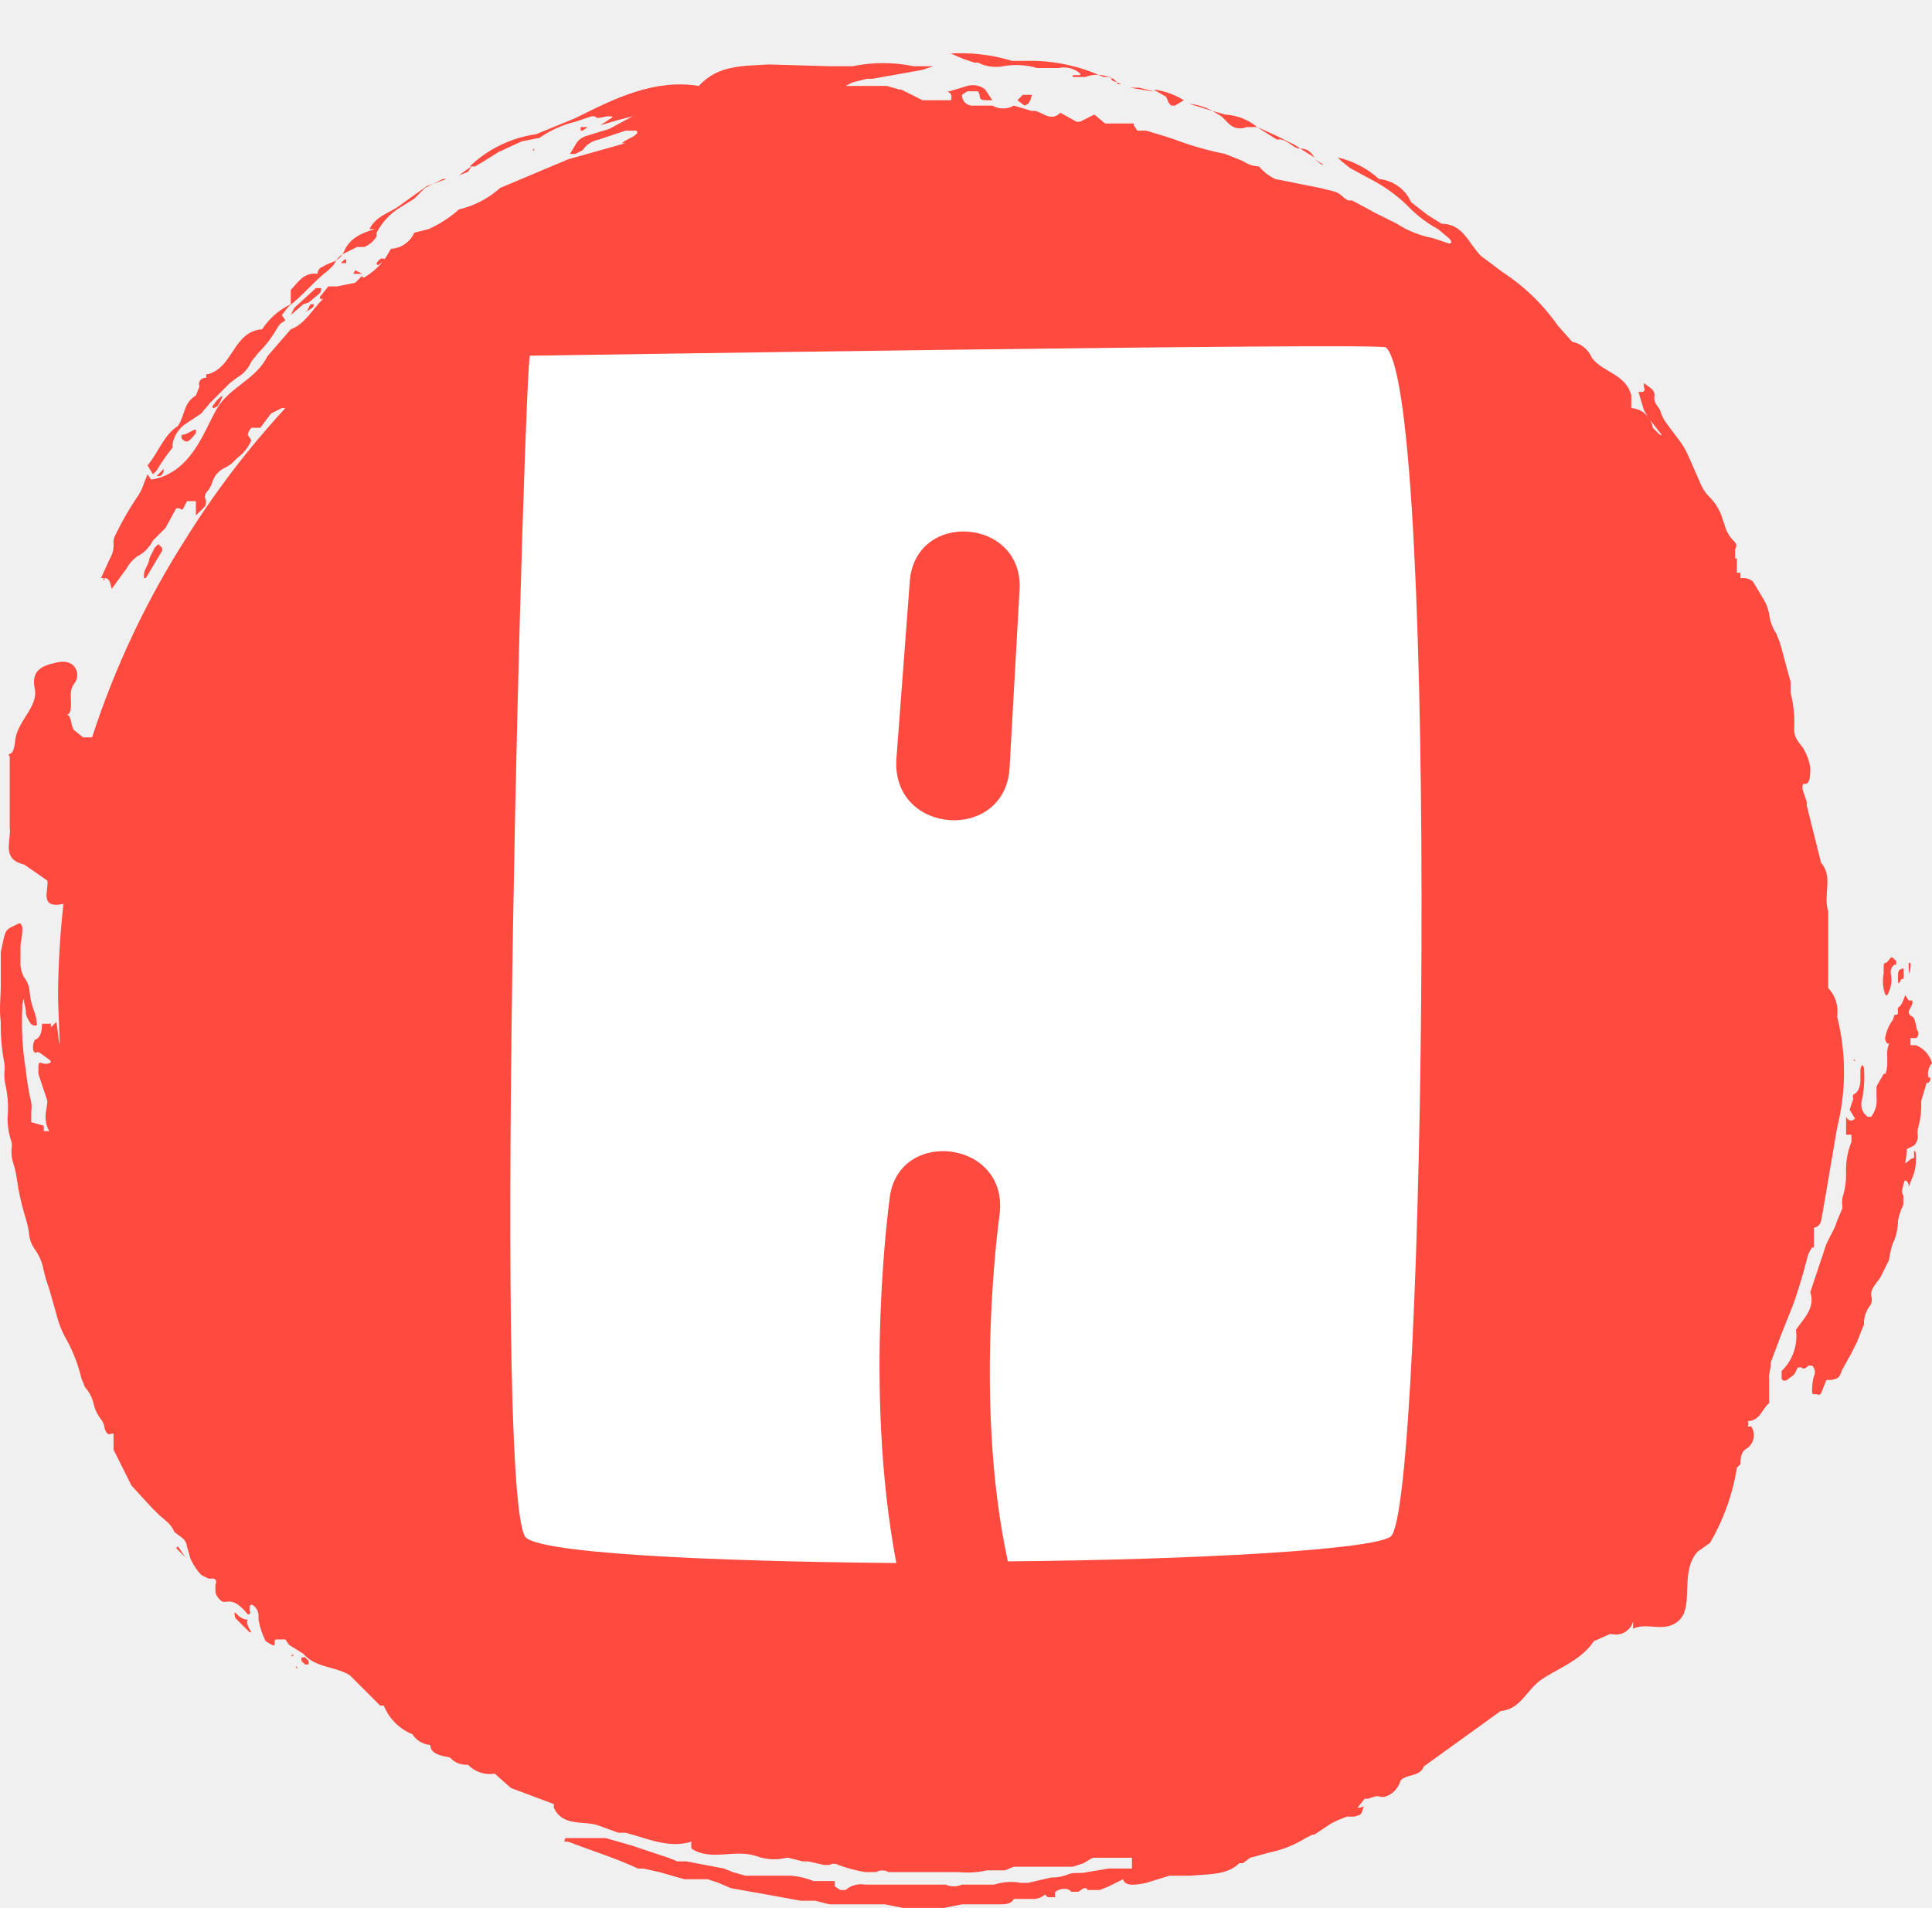
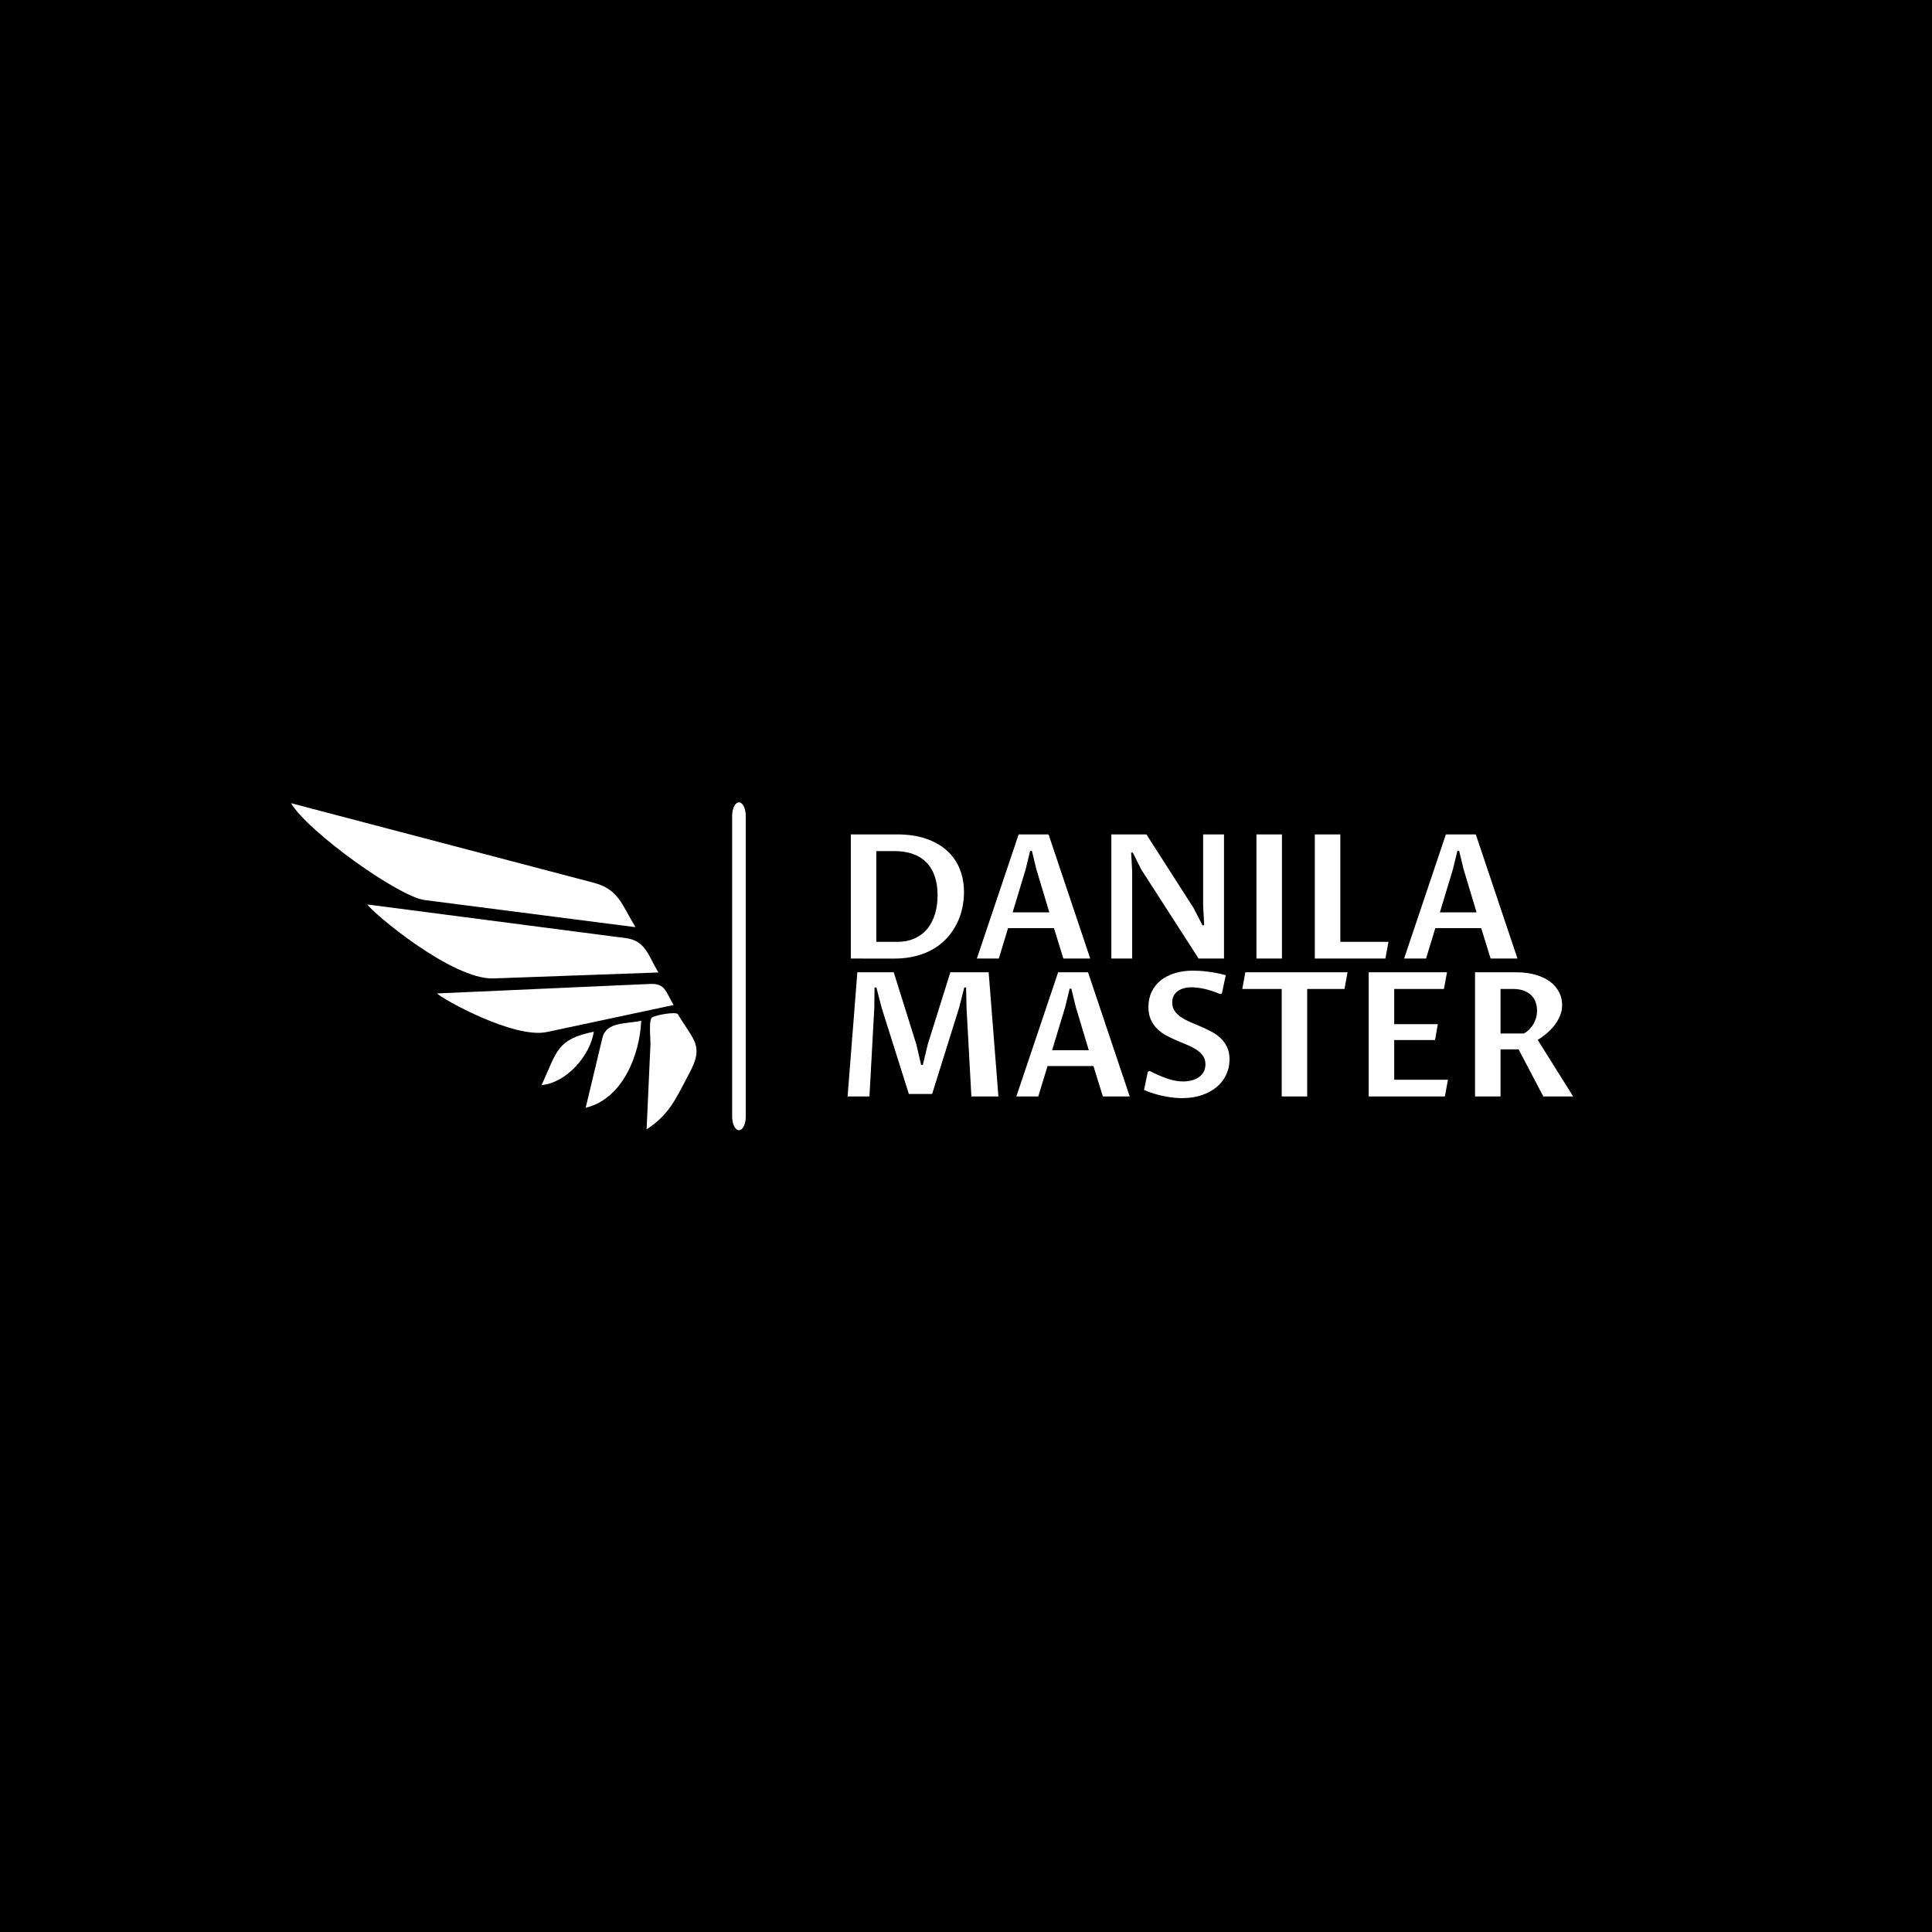
- <svg xmlns="http://www.w3.org/2000/svg" width="308.761" height="304.916" viewBox="0 0 106.008 104.687" class="css-1j8o68f" version="1.1" id="svg23">
-   <defs id="SvgjsDefs2684" />
-   <g id="SvgjsG2685" featurekey="rootContainer" transform="matrix(0.9820593,0,0,0.9820593,-0.05456052,0)" fill="#ff4a3f">
-     <g id="g17">
-       <path d="M19.8 15.3h.5l-.4-.2zm.5.1zm.8-.7c0 .1 0 .1.1.1l.4-.3c-.2-.1-.3-.1-.5.2zm.4-.2zm-4.1 2.3zm-.2.6l.3-.2c.1-.1.1-.2.1-.2h-.2l-.2.4c-.1-.1-.1 0 0 0zm2.2-2.9h-.1l-.2.2h.3zm-2.1 2.4l.6-.5c.1-.1.1-.2.1-.3h-.3l-1.2 1.1-.2.4.7-.6zm-1.1.8z" id="path3" />
-       <path d="M9.7 25v-.2a1.7 1.7 0 0 1 .7-1.1l.9-.6.5-.6.7-.7.4-.4.4-.3a1.9 1.9 0 0 0 .8-.9l.4-.5a5.9 5.9 0 0 0 1-1.3l.2-.3.3-.2-.2-.3.4-.5c.8-.6 1.4-1.4 2.2-2l.3-.3a1.4 1.4 0 0 1 .5-.6l.8-.4h.4a1.4 1.4 0 0 0 .7-.6V13a3.5 3.5 0 0 1 1.3-1.4l.8-.5.2-.2.4-.4 1-.5h.2l-1.1.4-1.4 1c-.6.5-1.4.6-1.8 1.4h.3c-.7.2-1.4.5-1.7 1.2s-.8.6-1.2.9a.4.4 0 0 0-.3.4c-.8-.1-1.1.5-1.5.9v.8a3.9 3.9 0 0 0-1.6 1.4c-1.6.1-1.6 2.1-3 2.5h-.1a.2.2 0 0 0 0 .2c-.3 0-.5.2-.4.5l-.2.5c-.7.4-.6 1.1-1 1.7-.8.5-1.1 1.5-1.7 2.2l.3.5.2-.2a11.6 11.6 0 0 1 .9-1.3zM53.9 3.3l.6.2h.2a2.2 2.2 0 0 0 1.4.2 4.1 4.1 0 0 1 1.9.1h1.2a1.4 1.4 0 0 1 1.2.3.1.1 0 0 1 0 .1H60a.1.1 0 0 0 0 .1h.7a1.8 1.8 0 0 1 1.3 0c.2 0 .1.1.2.2l.5.2h-.2c-.2-.4-.5-.4-.8-.4a9.7 9.7 0 0 0-4.3-.9h-.8A9.8 9.8 0 0 0 53 3h.2zm7.3 3.1zM50.3 4.7zm10.9 1.7h.2-.2zM19 14.7zm32.1-10zm17.6 2.2a.9.9 0 0 0 1 .2h.6a3.1 3.1 0 0 0-1.8-.7l-.7-.2.5.3zm-3.4-1.3c0 .1.1.2.2.3h.2l.5-.3a4.2 4.2 0 0 0-1.7-.6l.7.4zm7.4 2.7l.8.5c-.2-.3-.4-.5-.8-.5z" id="path5" />
-       <path d="M99 76.1l.6-1.6.6-1.5c.2-.5.6-1.8.8-2.6a1.7 1.7 0 0 1 .3-.7h.1v-1.1c.5-.1.4-.6.5-.9l.8-4.7a12.7 12.7 0 0 0 0-6.2 1.9 1.9 0 0 0-.5-1.6v-4.3c-.3-.9.3-1.9-.4-2.7L101 45a.4.4 0 0 0 0-.2l-.2-.6a.5.5 0 0 1 0-.4h.1c.3 0 .3-.5.3-.9a3 3 0 0 0-.4-1.1l-.3-.4a1.1 1.1 0 0 1-.2-.7 6.7 6.7 0 0 0-.2-2v-.6c-.2-.7-.4-1.5-.6-2.2l-.2-.5a2.5 2.5 0 0 1-.4-1.1 2.5 2.5 0 0 0-.3-.8l-.6-1a.8.8 0 0 0-.6-.2h-.1V32h-.2v-.8H97V31a.4.4 0 0 0 0-.1v-.2c.1-.2.1-.3-.1-.5a1.8 1.8 0 0 1-.4-.6l-.2-.6a2.9 2.9 0 0 0-.7-1.2 2.2 2.2 0 0 1-.5-.7l-.7-1.6a4.3 4.3 0 0 0-.6-1l-.6-.8a2.4 2.4 0 0 1-.4-.8l-.2-.3a.6.6 0 0 1-.1-.5.5.5 0 0 0-.2-.4l-.4-.3v.2c.1.2 0 .3-.1.3h-.2l.3 1 .3.5.7.9h-.1l-.2-.2-.2-.2a1.3 1.3 0 0 0-1.2-1.1v-.7c-.3-1.2-1.6-1.3-2.2-2.1a1.5 1.5 0 0 0-1.1-.9l-.8-.9a11.3 11.3 0 0 0-3.1-3l-.8-.6-.4-.3c-.7-.7-1-1.8-2.2-1.8l-.8-.5-.9-.7a2.2 2.2 0 0 0-1.8-1.3 5.1 5.1 0 0 0-2.3-1.2l.2.2.5.4 1.3.7a8.5 8.5 0 0 1 2.1 1.6 6.8 6.8 0 0 0 1.5 1.1l.6.5c.1.1.2.2.1.3H81l-.9-.3a5.6 5.6 0 0 1-2-.8l-1.2-.6-1.3-.7h-.2c-.3-.1-.4-.4-.8-.5l-.8-.2-2.5-.5a2.6 2.6 0 0 1-.9-.7 1.7 1.7 0 0 1-.9-.3l-1-.4a18.1 18.1 0 0 1-2.8-.8l-.6-.2-1-.3h-.5l-.2-.3v-.1h-1.6l-.6-.5-.4.2-.4.2h-.2l-.9-.5c-.6.6-1.1-.2-1.6-.1l-1-.3a1.2 1.2 0 0 1-1.2 0h-1.2a.6.6 0 0 1-.5-.6l.3-.2h.6a.7.7 0 0 1 .1.3c0 .2.2.2.5.2h.2l-.4-.6a1.1 1.1 0 0 0-1-.2l-1 .3H53c.3.2.2.3.2.5h-1.6l-.4-.2-.8-.4h-.1l-.7-.2h-2.3l.4-.2.8-.2h.3l1.7-.3 1.1-.2.6-.2h-1.1a8.4 8.4 0 0 0-3.4 0h-1.3L43 3.6c-1.4.1-2.8 0-3.9 1.2-2.5-.4-4.7.7-6.9 1.8l-2.2.9a6.7 6.7 0 0 0-3.7 1.8h.3l.5-.3.8-.5 1.3-.6 1-.2a6 6 0 0 1 2-.9l.9-.3h.2c.1.2.5 0 .7 0h.2c.1 0 .1.1 0 .1l-.6.4 1-.3.8-.2-1.3.7-1.3.4a1 1 0 0 0-.6.5l-.3.5h.3l.4-.2a1.4 1.4 0 0 1 .9-.6l1.5-.5h.5a.1.1 0 0 1 .1.2c-.2.2-.6.3-.8.5h.2l-3.2.9-3.8 1.6a5.2 5.2 0 0 1-2.3 1.2 6.6 6.6 0 0 1-1.7 1.1l-.8.2a1.5 1.5 0 0 1-1.3.9l-.3.5a3.7 3.7 0 0 1-1.2 1.1h-.1v-.1l-.2.2-.2.2-1 .2h-.5l-.4.5c-.1.1-.1.2 0 .2h.1c-.6.6-1 1.4-1.8 1.7L15 19.9c-.6 1.2-1.8 1.6-2.6 2.6s-1.4 3.9-3.9 4.3l-.2-.3-.2.5a2.7 2.7 0 0 1-.4.8 16.9 16.9 0 0 0-1.2 2.1.8.8 0 0 0-.1.5 1.4 1.4 0 0 1-.2.8l-.5 1.1h.2c.3 0 .3.3.4.6l.8-1.1a2.2 2.2 0 0 1 .6-.7 2 2 0 0 0 .9-.9l.3-.3.4-.4.6-1.1h.2c.1.1.1.1.2 0l.2-.4h.5v.8l.5-.5a.5.5 0 0 0 0-.5.4.4 0 0 1 .1-.3 1.5 1.5 0 0 0 .3-.5 1.3 1.3 0 0 1 .8-.9l.3-.2.3-.3a2.4 2.4 0 0 0 .8-1l-.2-.3c0-.1.1-.3.2-.4h.5l.6-.8.6-.3h.2a48.8 48.8 0 0 0-5.5 7.2h-.1.1a48.4 48.4 0 0 0-5.3 11.2h-.5l-.5-.4c-.2-.2-.1-.7-.4-.9h.1c.3-.5-.1-1.2.3-1.7s.1-1.4-.9-1.2-1.5.5-1.3 1.5-1 1.8-1.1 2.9-.5.5-.3.9v3.9c.1.8-.5 1.8.8 2.1l1.3.9c.1.5-.5 1.6.9 1.3a49.2 49.2 0 0 0-.3 5c0 1.1.1 2.2.1 3.3v-.4c-.1-.4-.1-.8-.2-1.3l-.3.3v-.2h-.5c0 .5-.1.8-.4.9a.9.9 0 0 0-.1.5c0 .1.1.3.2.2s.4.2.7.4-.2.3-.4.2-.2.1-.2.3v.3l.5 1.5c0 .3-.1.6-.1.9a1.7 1.7 0 0 0 .2.8h-.3v-.3l-.7-.2v-.6a1.5 1.5 0 0 0 0-.5 14.6 14.6 0 0 1-.3-1.8 16.6 16.6 0 0 1-.2-3.5.9.9 0 0 1 .1-.5v.2a2.9 2.9 0 0 1 .1.5.8.8 0 0 0 .1.4c.1.2.2.4.4.4s.1-.1.1-.2a2.1 2.1 0 0 0-.1-.5 4.2 4.2 0 0 1-.3-1.3 1.5 1.5 0 0 0-.3-.7 1.6 1.6 0 0 1-.2-.9v-.8c0-.3.1-.6.1-.9a.5.5 0 0 0-.1-.4h-.1c-.8.4-.7.2-1 1.6V55c0 .7-.1 1.4 0 2.1a10.8 10.8 0 0 0 .2 2.3 1.8 1.8 0 0 1 0 .5 3.1 3.1 0 0 0 .1.9 5.9 5.9 0 0 1 .1 1.3 3.9 3.9 0 0 0 .2 1.7 1.2 1.2 0 0 1 0 .4 2.1 2.1 0 0 0 .1.8 4.9 4.9 0 0 1 .2.9 14 14 0 0 0 .5 2.2 5 5 0 0 1 .2 1 1.7 1.7 0 0 0 .3.7 2.9 2.9 0 0 1 .5 1.2 8.5 8.5 0 0 0 .3 1l.4 1.4a5.4 5.4 0 0 0 .6 1.5 8.5 8.5 0 0 1 .8 2.1l.2.5a2.1 2.1 0 0 1 .5 1 2.1 2.1 0 0 0 .4.8 1 1 0 0 1 .2.5c.1.3.2.4.4.3h.1v.9l.5 1 .5 1 1.1 1.2.4.4c.3.3.7.5.9 1l.4.3a.7.7 0 0 1 .3.5l.2.7a3.3 3.3 0 0 0 .6.9l.4.2h.3a.2.2 0 0 1 .1.3 2.5 2.5 0 0 0 0 .5.9.9 0 0 0 .4.5h.2c.4-.1.8.2 1.2.7h.1c0-.1.1-.1 0-.2v-.2c0-.1.1-.2.2-.1a.7.7 0 0 1 .3.6v.2a4.3 4.3 0 0 0 .4 1.2c.5.3.5.3.5.1s0-.2.2-.2h.4l.2.3.8.5c.7.8 1.8.7 2.6 1.2l1.7 1.7h.2a2.9 2.9 0 0 0 1.6 1.6 1.3 1.3 0 0 0 1 .6c0 .5.6.6 1.1.7a1.2 1.2 0 0 0 .8.4h.2a1.7 1.7 0 0 0 1.5.5l.9.8 2.4.9v.2c.5 1.1 1.7.7 2.5 1l1.1.4h.4c1.2.3 2.4.9 3.7.5a.7.7 0 0 0 0 .4c1.1.7 2.4 0 3.6.4a2.9 2.9 0 0 0 1.7.1h.1l.8.2h.3l.9.2h.3a.5.5 0 0 1 .5 0 7.9 7.9 0 0 0 1.5.4h.6a.7.7 0 0 1 .7 0h3.9a5 5 0 0 0 1.6-.1h1l.5-.2H60l.6-.2.5-.3h2.2v.6H62l-1.2.2c-.4.1-.7 0-1 .1a2.4 2.4 0 0 1-1 .2l-1.3.3h-.4a3.1 3.1 0 0 0-1.5.1h-1.8a1.1 1.1 0 0 1-.9 0h-4.5a1.3 1.3 0 0 0-1.1.3H47l-.3-.2v-.3h-1.2a4.1 4.1 0 0 0-1.3-.3h-2.5l-.7-.2-.5-.2-2.1-.4h-.5l-.5-.2-2.1-.7-1.4-.4h-2.2c-.1 0-.1.1-.1.2h.2c1.3.5 2.6.9 3.9 1.5h.3l.9.2 1.4.4h1.3l.6.2.7.3 1.7.3 1.1.2 1.1.2h.8l.8.2h3.1l1 .2h2.3l1-.2H56c.4 0 .6-.1.7-.3h1a1 1 0 0 0 .8-.3c-.1.1 0 .1.1.2h.4v-.2c0-.1 0-.1.2-.2s.6-.1.7.1h.4l.3-.2c.2 0 .2 0 .2.1h.7l.5-.2.8-.4c.1.3.4.4 1.3.2l1.3-.4h1.2c.9-.1 2 0 2.7-.7h.2l.4-.3 1.1-.3a6.1 6.1 0 0 0 2-.8l.4-.2h.1l.9-.6.4-.2.5-.2h.4c.4-.1.4-.1.5-.4s0-.1-.2-.1h-.1l.4-.5h.2c.3-.1.5-.2.7-.1h.2a1.3 1.3 0 0 0 .9-.9c.3-.4 1.1-.2 1.3-.8l4.3-3.1c1.1-.1 1.4-1.1 2.2-1.7s2.3-1.1 3-2.2l.9-.4h.1a1 1 0 0 0 1.2-.7v.4c.8-.4 1.8.3 2.6-.5s0-2.7 1-3.8l.7-.5a12.1 12.1 0 0 0 1.5-4.2l.2-.2c0-.3 0-.7.4-.9a.9.9 0 0 0 .2-1.2h-.2a.3.3 0 0 0 0-.3c.7 0 .8-.7 1.2-1V77a.5.5 0 0 1 0-.2 3.8 3.8 0 0 0 .1-.7zM5.9 32.2z" id="path7" />
-       <path d="M26.4 9.3l-.3.2-.4.3.5-.2zm6.1-2h.1l.3-.2h-.4zm-2.6 1l-.1.1h.1v-.1zm-1.5 1.4zm1.3-.2zm-6.3 3.1zM9.2 26.2l-.4.4H9a.4.4 0 0 0 .2-.4zm3-3.5a2.1 2.1 0 0 0 .3-.6 1.5 1.5 0 0 0-.5.5c-.1.1-.1.2 0 .2zM11 24.2V24c-.2 0-.5.3-.8.3v.2c.3.3.4.2.8-.3zm3 66.2zM73.9 9.2h.1l-.5-.3zm-2.5-1.4c.5-.1.8.4 1.2.5h.1l-.3-.2-1-.5-1.1-.5.3.2zM52.8 3.1zm11.7 2h-.1l-1.2-.2h.5zm2 .7l1.3.4a3.3 3.3 0 0 0-1.3-.4zm-9 0a1 1 0 0 0 .2-.5h-.5l-.3.3.4.3zm9 1.6zM49.9 4.2zm2.9.7zM48.5 4zm13.8 2.1a.5.5 0 0 0 0 .1zm44.8 52.3h-.3V58h.3c.1 0 .2-.3.1-.4s-.1-.7-.3-.8a.3.3 0 0 1-.2-.3l.2-.4a.4.4 0 0 0 0-.2h-.2l-.2-.3c-.1.3-.2.6-.4.7a.5.5 0 0 0 0 .2c0 .1 0 .2-.1.2h-.1a1.1 1.1 0 0 1-.1.3 2.3 2.3 0 0 0-.4.9.4.4 0 0 0 .1.4h.1a1.7 1.7 0 0 0-.1.8v.4a1.8 1.8 0 0 1-.1.5h-.1l-.4.7v.6a1.5 1.5 0 0 1-.3 1.1h-.2l-.2-.2a.9.9 0 0 1-.1-.8 6.5 6.5 0 0 0 .1-1.7c0-.1-.1-.2-.1-.2a.5.5 0 0 0-.1.3v.6c0 .2-.1.6-.3.7s-.1.2-.1.3l-.2.6.3.5c-.2.2-.4.1-.5-.1v1h.3v.4a4.2 4.2 0 0 0-.3 1.4 3.3 3.3 0 0 0 0 .4 4 4 0 0 1-.2 1.3 2 2 0 0 0 0 .6l-.3.7a3.2 3.2 0 0 1-.3.7l-.3.6-.9 2.7c.3.9-.4 1.5-.8 2.1a2.7 2.7 0 0 1-.8 2.3v.4c0 .1.1.2.3.1l.4-.3.2-.4h.2c.1.1.2.1.4-.1h.2a.5.5 0 0 1 .1.6 2.9 2.9 0 0 0-.1.8c0 .1 0 .2.1.2h.2c.1.1.2 0 .3-.3l.2-.5h.3c.4-.1.4-.1.6-.6l.5-.9.3-.6.4-1a1.6 1.6 0 0 1 .3-1 .6.6 0 0 0 .1-.6c0-.2 0-.3.2-.6l.3-.4.5-1a4.7 4.7 0 0 1 .2-.9 3 3 0 0 0 .3-1.3 3.8 3.8 0 0 1 .3-.9v-.5c-.1-.2-.1-.2 0-.6s.1-.2.2-.2a.4.4 0 0 1 .1.3l.2-.5a2.3 2.3 0 0 0 .2-.9v-.3c0-.1 0-.3-.1-.3v.4c-.2 0-.3.2-.5.3a6.4 6.4 0 0 0 .1-.8l.4-.2a.7.7 0 0 0 .2-.6 1.4 1.4 0 0 1 0-.3 4.8 4.8 0 0 0 .2-1.4v-.2l.3-1h.1a.3.3 0 0 0 .1-.3h-.1a.9.9 0 0 1 .2-.8 1.5 1.5 0 0 0-.9-1zm-1.2 7.8zm-.2-9.9zm0 0zM9.1 30.8a.3.3 0 0 0 0-.2l-.2-.2-.2.2-.3.6c0 .3-.3.6-.3.9v.2h.1zm96.3 24.8h.1a1.7 1.7 0 0 0 .2-1.2.5.5 0 0 1 .2-.5h.1v-.2l-.2-.2h-.1c-.1.1-.2.3-.3.3s-.1.1-.1.3v.3a2.2 2.2 0 0 0 .1 1.2zM13.2 90.1c-.1 0 0 .2 0 .3l.8.8h.1c-.2-.3-.3-.6-.2-.7a.9.9 0 0 1-.5-.2zm.8.3zm92.3-35.7h.1a2 2 0 0 0 0-.6c-.3.1-.3.1-.3.6s.1.1.2 0z" id="path9" />
-       <path d="M106.7 62a.6.6 0 0 0 .1-.5c0-.1-.1-.2-.1-.1h-.2v.2c0 .4.1.5.2.4zm.1-8.2h-.1v.6a1 1 0 0 0 .1-.6zM17.1 92.6h-.2v.2l.2.2h.2v-.2zm86.6-33.3c0-.1 0-.1-.1-.1zM9.9 86.5l.5.5-.4-.6z" id="path11" />
-       <circle cx="10.5" cy="87.1" transform="rotate(-24.8 10.4 87.159)" id="circle13" />
-       <path d="M9.7 30.1h-.1v.2-.2h.1zm83.2-6.6l-.2-.3h-.1zm-14.7 77.1zM5.9 32.2zm-.1.2a.3.3 0 0 0 .1-.2v.2zm1.9-4.9zM61.5 2.4zm42.8 58.2v.1-.1zM16.4 92.5h-.1c.1.1.2 0 .1-.1zm.2.7h.1l-.1-.1v.1zm73.9-71.3zm15.2 34.4zM14.6 91.7zm92.1-37zm-.8 11.4zM34.6 0z" id="path15" />
-     </g>
-   </g>
-   <g id="SvgjsG2686" featurekey="nameFeature-0" transform="matrix(2.284354,0,0,2.284354,27.98006,-5.60952)" fill="#ffffff">
-     <path d="M9.6 16.48 l-0.32 4.24 c-0.08 1.8 2.6 1.96 2.72 0.2 l0.24 -4.28 c0.12 -1.76 -2.56 -1.96 -2.64 -0.16 z M0.48 11 l0 0 c0.04 0 20.48 -0.32 20.56 -0.2 c1.28 1.12 0.96 27.8 0.12 28.56 c-0.4 0.32 -4.64 0.56 -9.2 0.6 c-0.84 -3.84 -0.2 -8.32 -0.2 -8.32 c0.24 -1.8 -2.44 -2.12 -2.64 -0.4 c0 0.04 -0.64 4.52 0.16 8.76 c-4.56 -0.04 -8.68 -0.24 -8.92 -0.64 c-0.8 -1.44 0 -28.28 0.12 -28.36 z" id="path20" />
+ <svg xmlns="http://www.w3.org/2000/svg" version="1.1" width="1000" height="1000" viewBox="0 0 1000 1000">
+   <rect width="1000" height="1000" fill="#000000" />
+   <g transform="matrix(0.7,0,0,0.7,149.5758,415.4409)">
+     <svg viewBox="0 0 396 96" data-background-color="#000000" preserveAspectRatio="xMidYMid meet" height="242" width="1000">
+       <g id="tight-bounds" transform="matrix(1,0,0,1,0.24,-0.07982405)">
+         <svg viewBox="0 0 395.52 96.16" height="96.16" width="395.52">
+           <g>
+             <svg viewBox="0 0 621.564 151.116" height="96.16" width="395.52">
+               <g>
+                 <rect width="6.268" height="151.116" x="203.367" y="0" fill="#ffffff" opacity="1" stroke-width="0" stroke="transparent" fill-opacity="1" class="rect-r$-0" data-fill-palette-color="primary" rx="1%" id="r$-0" data-palette-color="#ffffff" />
+               </g>
+               <g transform="matrix(1,0,0,1,226.044,0.3759103)">
+                 <svg viewBox="0 0 395.52 150.364" height="150.364" width="395.52">
+                   <g id="textblocktransform">
+                     <svg viewBox="0 0 395.52 150.364" height="150.364" width="395.52" id="textblock">
+                       <g>
+                         <svg viewBox="0 0 395.52 150.364" height="150.364" width="395.52">
+                           <g transform="matrix(1,0,0,1,0,0)">
+                             <svg width="395.52" viewBox="-5.19 -44.77 227.08 94" height="150.364" data-palette-color="#ffffff">
+                               <svg />
+                               <svg />
+                               <g class="wordmark-text-0" data-fill-palette-color="primary" id="text-0">
+                                 <path d="M4.74 0v-35.77h13.35c3.14 0 5.91 0.413 8.31 1.24 2.4 0.82 4.417 1.967 6.05 3.44 1.627 1.473 2.85 3.227 3.67 5.26 0.82 2.033 1.23 4.27 1.23 6.71v0c0 1.5-0.16 3.013-0.48 4.54-0.327 1.533-0.837 3.007-1.53 4.42-0.693 1.42-1.577 2.747-2.65 3.98-1.073 1.24-2.36 2.32-3.86 3.24-1.493 0.92-3.213 1.643-5.16 2.17-1.947 0.527-4.133 0.79-6.56 0.79v0zM12.08-30.96v26.15h5.96c2 0 3.733-0.347 5.2-1.04 1.467-0.687 2.68-1.633 3.64-2.84 0.96-1.207 1.677-2.627 2.15-4.26 0.473-1.64 0.71-3.403 0.71-5.29v0c0-2.067-0.273-3.893-0.82-5.48-0.547-1.587-1.35-2.917-2.41-3.99-1.053-1.073-2.35-1.883-3.89-2.43-1.54-0.547-3.293-0.82-5.26-0.82v0zM65.99 0l-2.71-8.76h-13.23l-2.66 8.76h-6.33l12.04-35.77h8.62l12.01 35.77zM51.37-13.31h10.57l-3.76-12.5-1.27-5.24h-0.49l-1.27 5.24zM85.82 0h-6.01v-35.77h10.11l13.57 21.17 2.59 5.01h0.49l-0.3-5.64v-20.54h6.01v35.77h-7.32l-16.56-25.71-2.39-4.81h-0.49l0.3 5.4zM128.98-35.77v35.77h-7.35v-35.77zM158.79 0h-20.34v-35.77h7.35v30.96h13.87zM189.11 0l-2.71-8.76h-13.23l-2.66 8.76h-6.33l12.04-35.77h8.62l12.01 35.77zM174.49-13.31h10.57l-3.76-12.5-1.27-5.24h-0.49l-1.27 5.24z" fill="#ffffff" fill-rule="nonzero" stroke="none" stroke-width="1" stroke-linecap="butt" stroke-linejoin="miter" stroke-miterlimit="10" stroke-dasharray="" stroke-dashoffset="0" font-family="none" font-weight="none" font-size="none" text-anchor="none" style="mix-blend-mode: normal" data-fill-palette-color="primary" opacity="1" />
+                                 <path transform="translate(0,39.74)" d="M10.11 0h-6.3l2.81-35.77h10.49l6.5 20.73 1.39 5.96h0.49l1.44-5.98 6.49-20.71h11.04l2.81 35.77h-7.79l-1.39-25.39-0.13-6.01h-0.53l-1.47 5.79-7.79 24.9h-6.71l-7.84-24.85-1.51-5.84h-0.54l-0.07 5.96zM77.37 0l-2.71-8.76h-13.23l-2.67 8.76h-6.32l12.04-35.77h8.62l12.01 35.77zM62.74-13.31h10.58l-3.76-12.5-1.27-5.24h-0.49l-1.27 5.24zM100.56-4.32v0c0.88 0 1.707-0.107 2.48-0.32 0.773-0.213 1.45-0.527 2.03-0.94 0.573-0.413 1.027-0.927 1.36-1.54 0.333-0.607 0.5-1.31 0.5-2.11v0c0-0.96-0.233-1.777-0.7-2.45-0.473-0.68-1.093-1.27-1.86-1.77-0.767-0.507-1.64-0.963-2.62-1.37-0.987-0.407-1.997-0.83-3.03-1.27-1.033-0.44-2.043-0.923-3.03-1.45-0.987-0.527-1.86-1.163-2.62-1.91-0.767-0.74-1.387-1.627-1.86-2.66-0.473-1.033-0.71-2.267-0.71-3.7v0c0-1.607 0.31-3.053 0.93-4.34 0.62-1.287 1.49-2.383 2.61-3.29 1.127-0.9 2.48-1.593 4.06-2.08 1.573-0.487 3.33-0.73 5.27-0.73v0c0.533 0 1.163 0.02 1.89 0.06 0.727 0.04 1.5 0.113 2.32 0.22 0.82 0.1 1.673 0.237 2.56 0.41 0.887 0.173 1.77 0.38 2.65 0.62v0l-1.12 5.25-0.44 0.22c-0.813-0.353-1.613-0.657-2.4-0.91-0.793-0.253-1.547-0.463-2.26-0.63-0.72-0.16-1.393-0.273-2.02-0.34-0.627-0.067-1.173-0.1-1.64-0.1v0c-0.833 0-1.593 0.1-2.28 0.3-0.68 0.193-1.263 0.473-1.75 0.84-0.493 0.367-0.87 0.823-1.13 1.37-0.26 0.54-0.39 1.16-0.39 1.86v0c0 0.967 0.237 1.787 0.71 2.46 0.473 0.673 1.097 1.27 1.87 1.79 0.773 0.52 1.657 0.993 2.65 1.42 0.993 0.42 2.003 0.85 3.03 1.29 1.02 0.44 2.027 0.92 3.02 1.44 0.993 0.52 1.877 1.147 2.65 1.88 0.773 0.733 1.397 1.597 1.87 2.59 0.473 0.993 0.71 2.183 0.71 3.57v0c0 1.573-0.323 3.04-0.97 4.4-0.64 1.36-1.553 2.537-2.74 3.53-1.193 0.993-2.627 1.773-4.3 2.34-1.68 0.573-3.553 0.86-5.62 0.86v0c-0.813 0-1.67-0.05-2.57-0.15-0.907-0.093-1.833-0.24-2.78-0.44-0.953-0.193-1.91-0.437-2.87-0.73-0.96-0.293-1.89-0.637-2.79-1.03v0l1.1-5.24 0.51-0.25c1.793 0.913 3.483 1.647 5.07 2.2 1.587 0.553 3.137 0.83 4.65 0.83zM136.25-30.96v30.96h-7.34v-30.96h-11.36l0.88-4.81h29.45l-0.88 4.81zM175.93 0h-21.95v-35.77h22.56l-0.88 4.81h-14.33v10.13h12.57l-0.8 4.57h-11.77v11.45h15.48zM197.17-13.57h-5.2v13.57h-7.35v-35.77h11.91c2.153 0 4.047 0.25 5.68 0.75 1.633 0.493 3.01 1.167 4.13 2.02 1.113 0.86 1.953 1.86 2.52 3 0.573 1.133 0.86 2.337 0.86 3.61v0c0 1.14-0.213 2.21-0.64 3.21-0.42 1-0.97 1.923-1.65 2.77-0.673 0.847-1.423 1.617-2.25 2.31-0.833 0.687-1.663 1.293-2.49 1.82v0l10.2 16.28h-8.59zM191.97-30.96v12.82h6.74c0.533-0.293 1.03-0.663 1.49-1.11 0.453-0.447 0.85-0.95 1.19-1.51 0.34-0.567 0.61-1.187 0.81-1.86 0.193-0.673 0.29-1.393 0.29-2.16v0c0-0.88-0.143-1.697-0.43-2.45-0.28-0.76-0.703-1.413-1.27-1.96-0.56-0.54-1.263-0.97-2.11-1.29-0.847-0.32-1.83-0.48-2.95-0.48v0z" fill="#ffffff" fill-rule="nonzero" stroke="none" stroke-width="1" stroke-linecap="butt" stroke-linejoin="miter" stroke-miterlimit="10" stroke-dasharray="" stroke-dashoffset="0" font-family="none" font-weight="none" font-size="none" text-anchor="none" style="mix-blend-mode: normal" data-fill-palette-color="primary" opacity="1" />
+                               </g>
+                             </svg>
+                           </g>
+                         </svg>
+                       </g>
+                     </svg>
+                   </g>
+                 </svg>
+               </g>
+               <g transform="matrix(1,0,0,1,0,0.3759103)">
+                 <svg viewBox="0 0 186.958 150.364" height="150.364" width="186.958">
+                   <g>
+                     <svg version="1.1" x="0" y="0" viewBox="0 9.786 100 80.427" enable-background="new 0 0 100 100" xml:space="preserve" width="186.958" height="150.364" class="icon-icon-0" data-fill-palette-color="accent" id="icon-0">
+                       <path d="M49.942 52.994c13.552-0.488 27.103-0.977 40.653-1.465-2.527-4.177-3.159-7.831-7.989-8.461-7.229-0.94-14.458-1.883-21.688-2.826-14.023-1.827-28.05-3.654-42.075-5.48C20.101 36.792 39.724 53.361 49.942 52.994z" fill="#ffffff" data-fill-palette-color="accent" />
+                       <path d="M0 9.786c4.391 7.257 26.615 23.072 32.953 23.886 17.33 2.231 34.657 4.46 51.986 6.688-3.393-5.607-4.18-9.35-10.312-10.959-8.904-2.341-17.812-4.683-26.717-7.023C31.94 18.182 15.97 13.984 0 9.786z" fill="#ffffff" data-fill-palette-color="accent" />
+                       <path d="M63.108 66.207c10.413-2.219 20.826-4.439 31.241-6.66-2.028-3.346-2.034-5.359-5.827-5.189-6.158 0.273-12.314 0.549-18.471 0.822-11.343 0.506-22.686 1.014-34.028 1.518C37.298 58.064 54.94 67.947 63.108 66.207z" fill="#ffffff" data-fill-palette-color="accent" />
+                       <path d="M87.682 90.213c5.725-3.719 7.262-7.721 10.519-13.807 3.651-6.824 1.257-7.844-2.821-14.596-0.417-0.688-5.842 0.232-6.453 0.904-0.745 0.818-0.248 5.455-0.294 6.496C88.315 76.211 87.998 83.213 87.682 90.213z" fill="#ffffff" data-fill-palette-color="accent" />
+                       <path d="M86.35 63.447c-3.795 0.809-8.604 0.191-9.572 4.229-1.373 5.736-2.746 11.475-4.12 17.211C81.904 82.678 86.028 71.582 86.35 63.447z" fill="#ffffff" data-fill-palette-color="accent" />
+                       <path d="M74.666 66.121c-9.148 1.953-8.956 4.611-12.879 13.18C68.007 78.711 73.811 71.941 74.666 66.121z" fill="#ffffff" data-fill-palette-color="accent" />
+                     </svg>
+                   </g>
+                 </svg>
+               </g>
+             </svg>
+           </g>
+           <defs />
+         </svg>
+         <rect width="395.52" height="96.16" fill="none" stroke="none" visibility="hidden" />
+       </g>
+     </svg>
  </g>
</svg>
